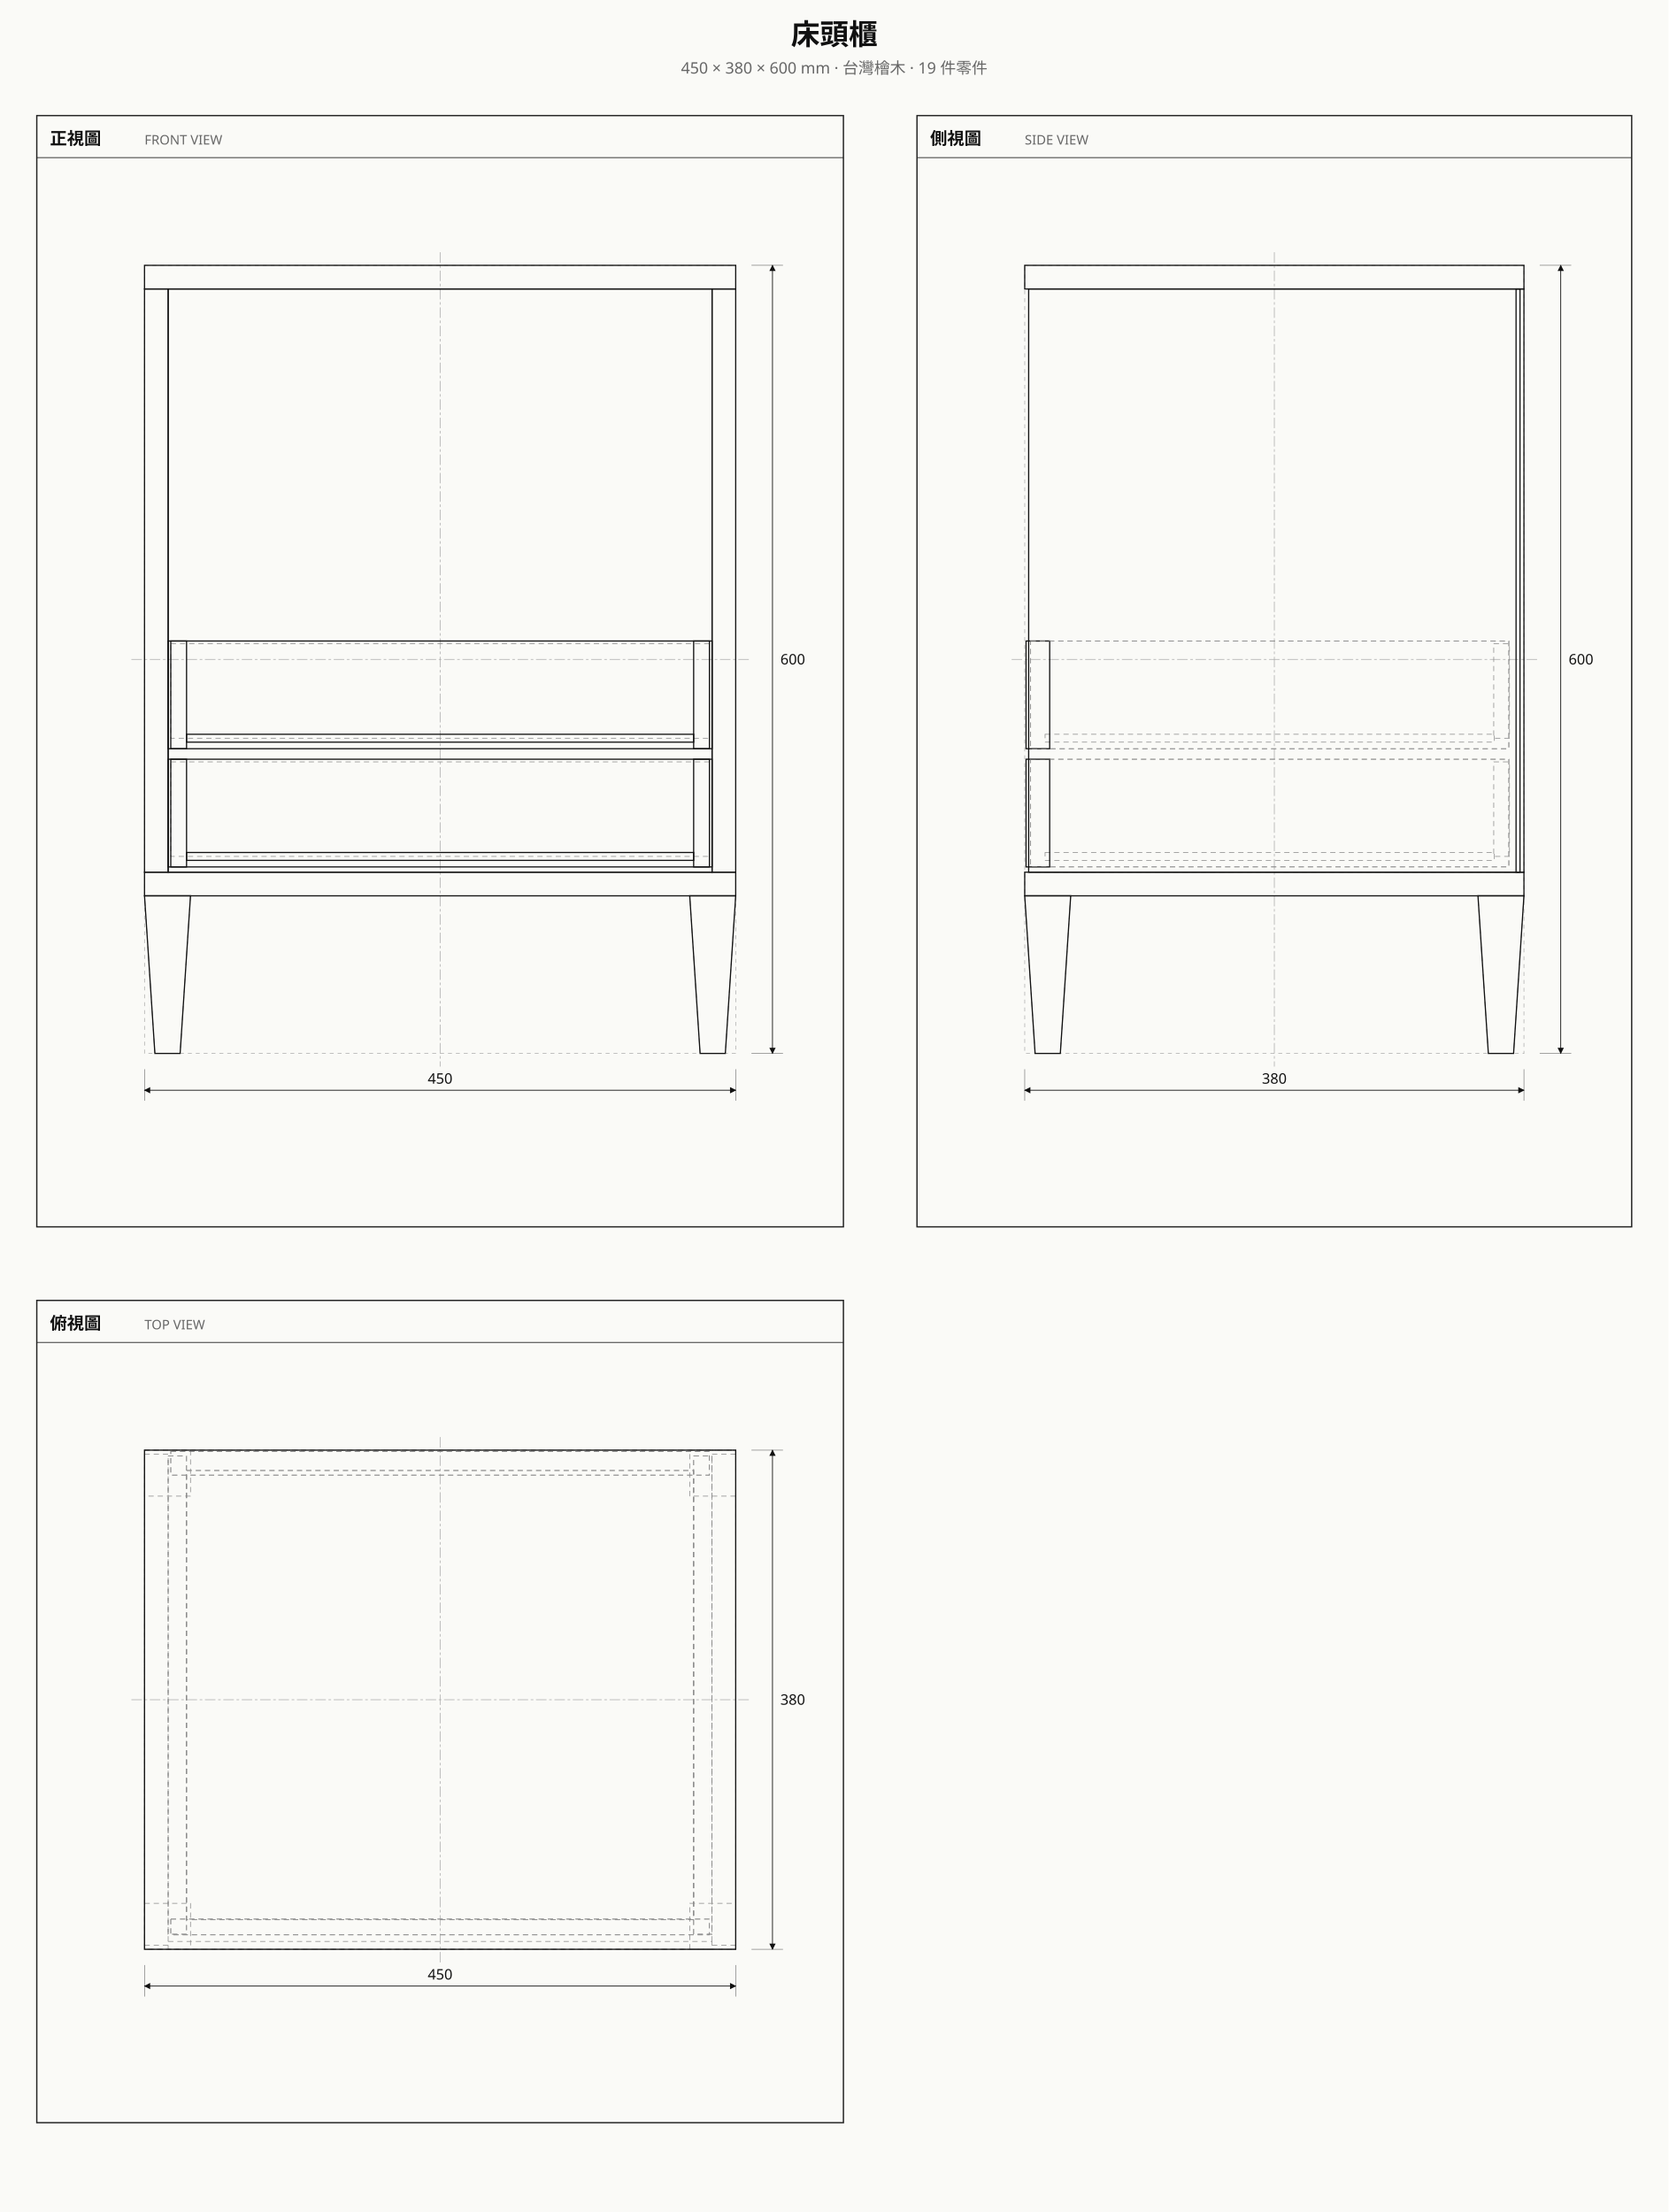
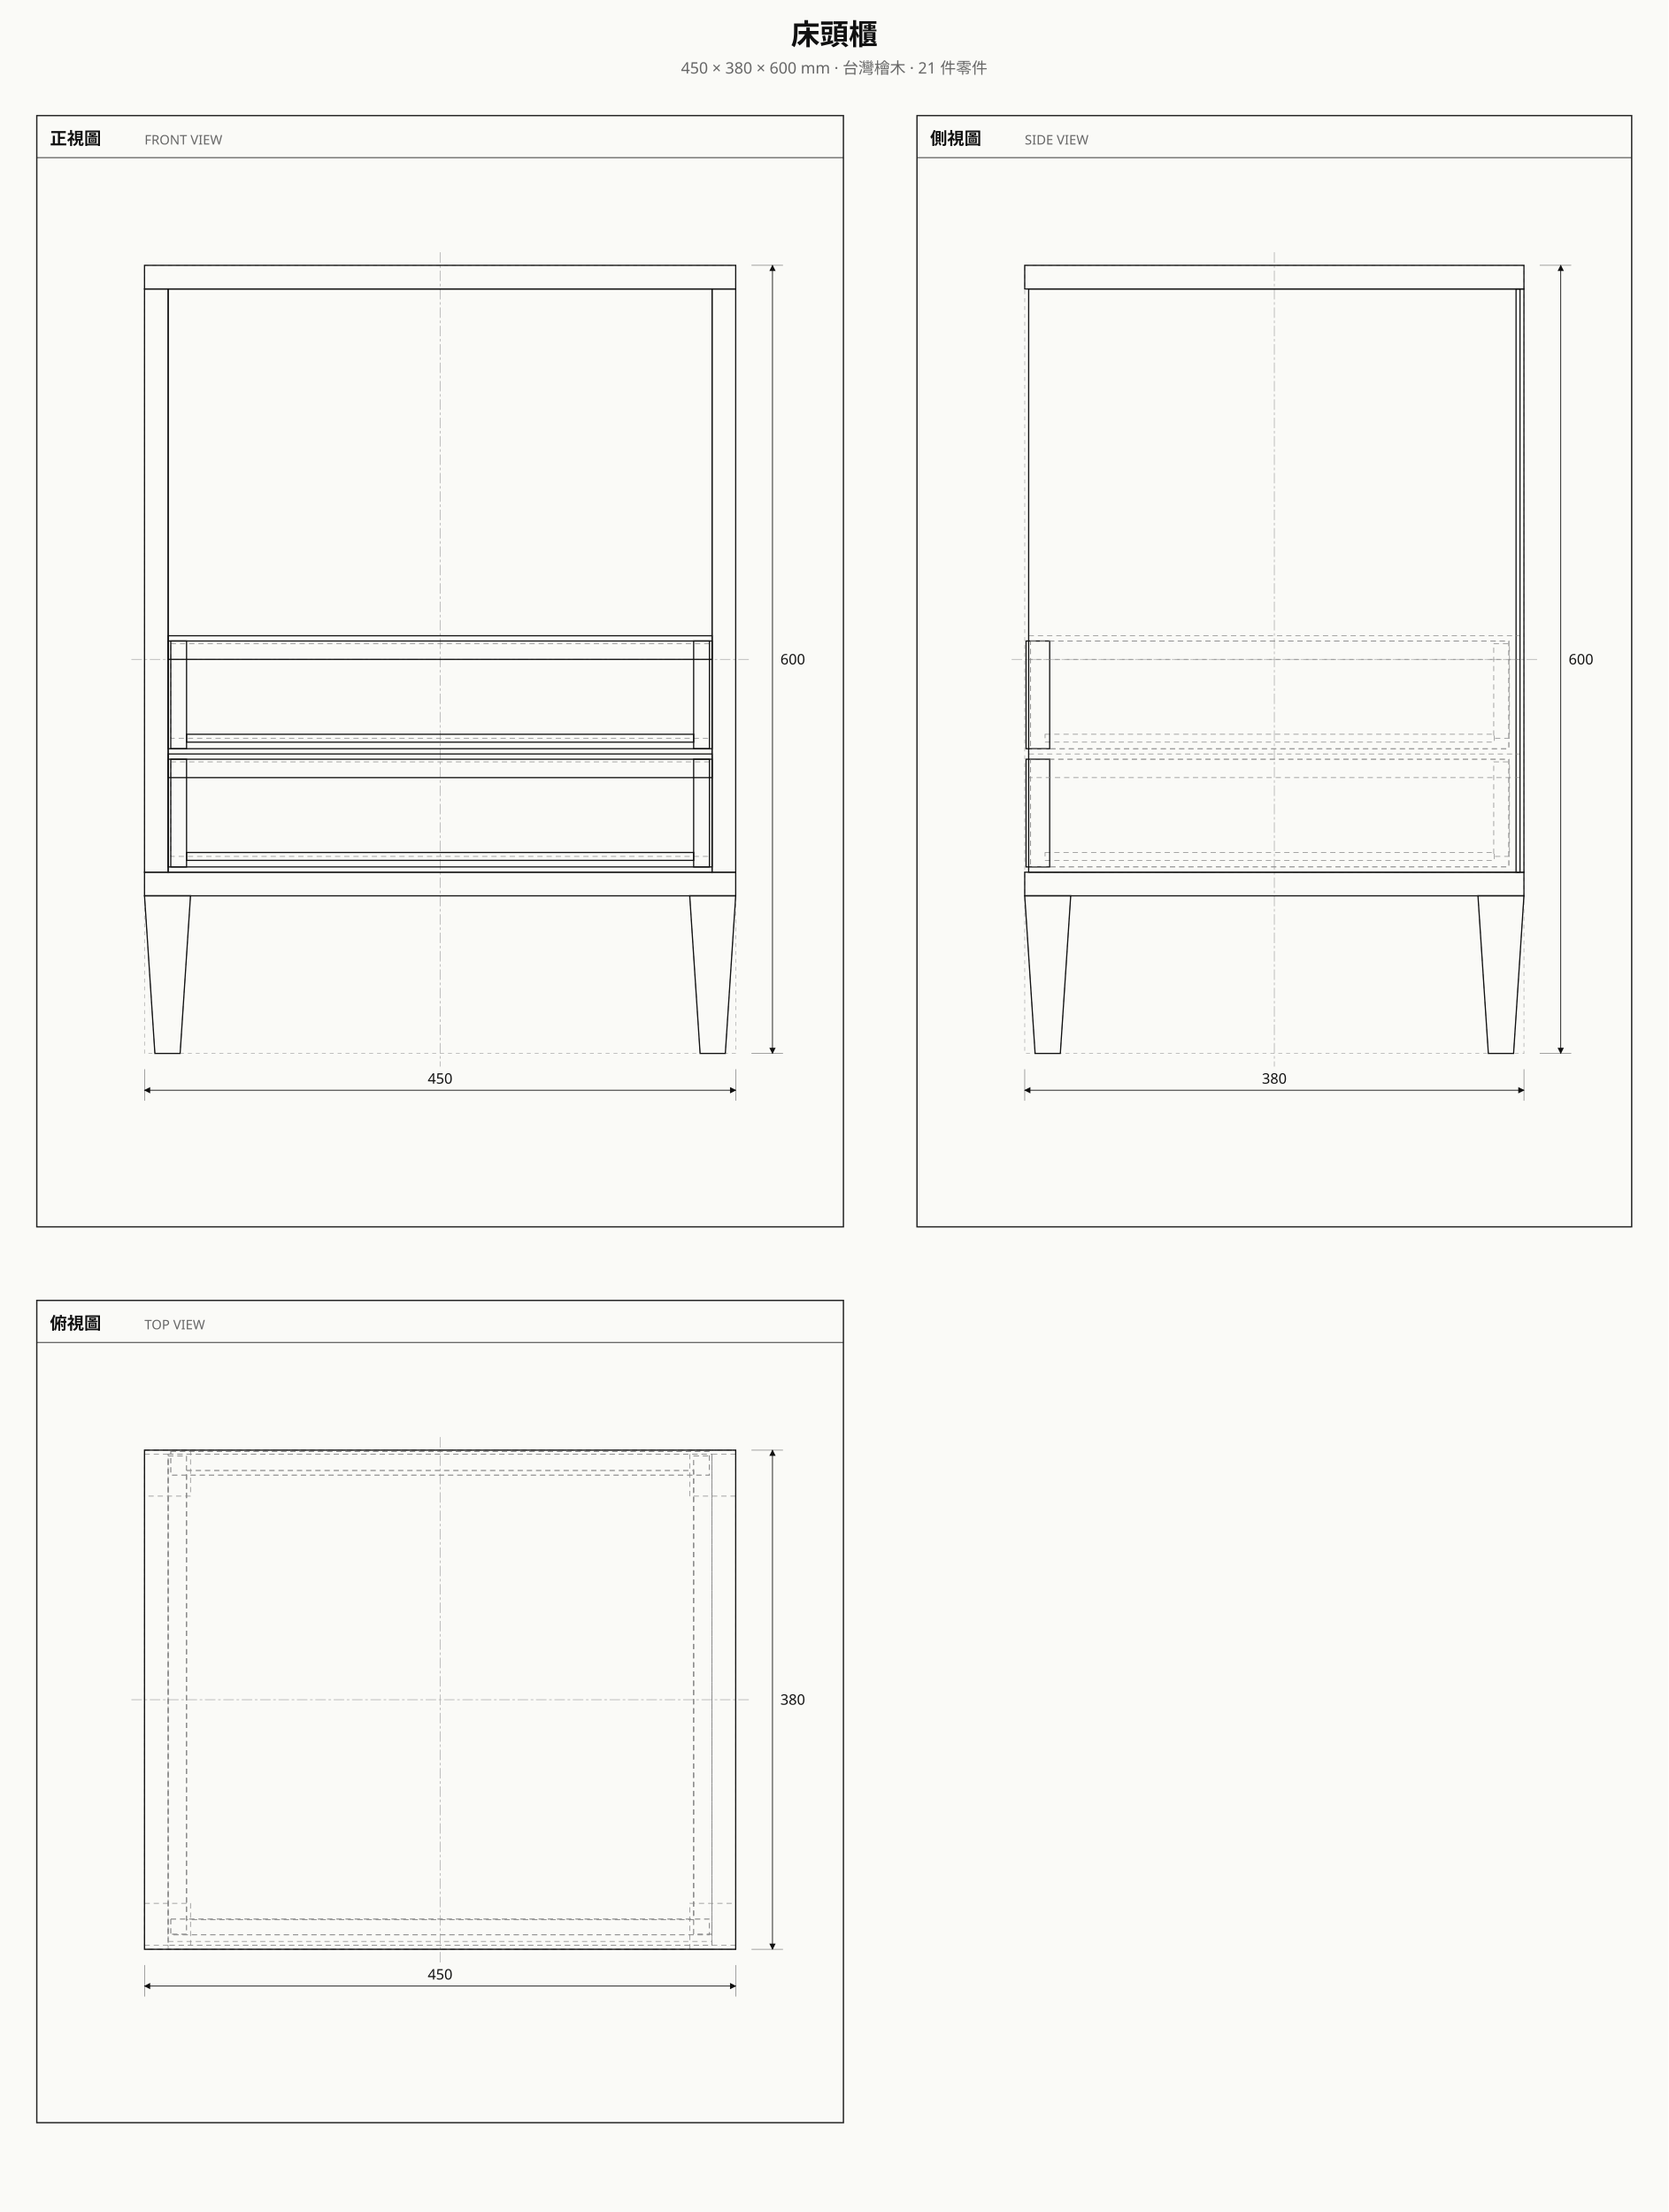
<svg xmlns="http://www.w3.org/2000/svg" viewBox="-20 -10 1270 1684" width="1270">
  <defs>
    <marker id="arr-front" viewBox="0 0 10 10" refX="9" refY="5" markerWidth="8" markerHeight="8" orient="auto-start-reverse">
      <path d="M 0 0 L 10 5 L 0 10 z" fill="#111" />
    </marker>
    <marker id="arr-side" viewBox="0 0 10 10" refX="9" refY="5" markerWidth="8" markerHeight="8" orient="auto-start-reverse">
      <path d="M 0 0 L 10 5 L 0 10 z" fill="#111" />
    </marker>
    <marker id="arr-top" viewBox="0 0 10 10" refX="9" refY="5" markerWidth="8" markerHeight="8" orient="auto-start-reverse">
      <path d="M 0 0 L 10 5 L 0 10 z" fill="#111" />
    </marker>
  </defs>
  <rect x="-20" y="-10" width="1270" height="1684" fill="#fafaf7" />
  <text x="615" y="24" text-anchor="middle" font-size="22" font-weight="700" fill="#111" font-family="sans-serif">床頭櫃</text>
-   <text x="615" y="46" text-anchor="middle" font-size="12" fill="#666" font-family="sans-serif">450 × 380 × 600 mm · 台灣檜木 · 19 件零件</text>
+   <text x="615" y="46" text-anchor="middle" font-size="12" fill="#666" font-family="sans-serif">450 × 380 × 600 mm · 台灣檜木 · 21 件零件</text>
  <g transform="translate(0, 70)">
    <g transform="translate(315.0, 722.0)">
      <rect x="-307.0" y="-714.0" width="614.0" height="846.0" fill="none" stroke="#222" stroke-width="1" />
      <line x1="-307.0" y1="-682.0" x2="307.0" y2="-682.0" stroke="#222" stroke-width="0.6" />
      <text x="-297.0" y="-692.0" font-size="13" font-weight="700" fill="#111" font-family="sans-serif">正視圖</text>
      <text x="-225.0" y="-692.0" font-size="10" fill="#666" font-family="sans-serif">FRONT VIEW</text>
      <g stroke="#888" stroke-width="0.5" stroke-dasharray="8 2 2 2" opacity="0.7">
        <line x1="0" y1="-610.0" x2="0" y2="10.0" />
        <line x1="-235.0" y1="-300.0" x2="235.0" y2="-300.0" />
      </g>
      <rect x="-225.0" y="-600.0" width="450.0" height="600.0" fill="none" stroke="#999" stroke-dasharray="3 3" stroke-width="0.5" opacity="0.8" />
      <rect x="-207.0" y="-582.0" width="414.0" height="444.0" fill="none" stroke="#111" stroke-width="0.9" />
      <rect x="-205.0" y="-222.0" width="410.0" height="72.0" fill="none" stroke="#888" stroke-width="0.5" stroke-dasharray="4 3" />
      <rect x="-205.0" y="-312.0" width="410.0" height="72.0" fill="none" stroke="#888" stroke-width="0.5" stroke-dasharray="4 3" />
      <polygon points="-225.0,-120.0 -190.0,-120.0 -197.9,0.0 -217.1,0.0" fill="none" stroke="#888" stroke-width="0.5" stroke-dasharray="4 3" />
      <polygon points="190.0,-120.0 225.0,-120.0 217.1,0.0 197.9,0.0" fill="none" stroke="#888" stroke-width="0.5" stroke-dasharray="4 3" />
      <rect x="-193.0" y="-153.0" width="386.0" height="6.0" fill="none" stroke="#111" stroke-width="0.9" />
      <rect x="-193.0" y="-243.0" width="386.0" height="6.0" fill="none" stroke="#111" stroke-width="0.9" />
      <rect x="-207.0" y="-224.0" width="14.0" height="82.0" fill="none" stroke="#111" stroke-width="0.9" />
      <rect x="193.0" y="-224.0" width="14.0" height="82.0" fill="none" stroke="#111" stroke-width="0.9" />
      <rect x="-207.0" y="-314.0" width="14.0" height="82.0" fill="none" stroke="#111" stroke-width="0.9" />
      <rect x="193.0" y="-314.0" width="14.0" height="82.0" fill="none" stroke="#111" stroke-width="0.9" />
      <rect x="-225.0" y="-582.0" width="18.0" height="444.0" fill="none" stroke="#111" stroke-width="0.9" />
      <rect x="207.0" y="-582.0" width="18.0" height="444.0" fill="none" stroke="#111" stroke-width="0.9" />
+       <rect x="-207.0" y="-228.0" width="414.0" height="18.0" fill="none" stroke="#111" stroke-width="0.9" />
+       <rect x="-207.0" y="-318.0" width="414.0" height="18.0" fill="none" stroke="#111" stroke-width="0.9" />
      <rect x="-205.0" y="-224.0" width="410.0" height="82.0" fill="none" stroke="#111" stroke-width="0.9" />
      <rect x="-205.0" y="-314.0" width="410.0" height="82.0" fill="none" stroke="#111" stroke-width="0.9" />
      <polygon points="-225.0,-120.0 -190.0,-120.0 -197.9,0.0 -217.1,0.0" fill="none" stroke="#111" stroke-width="0.9" />
      <polygon points="190.0,-120.0 225.0,-120.0 217.1,0.0 197.9,0.0" fill="none" stroke="#111" stroke-width="0.9" />
      <rect x="-225.0" y="-600.0" width="450.0" height="18.0" fill="none" stroke="#111" stroke-width="0.9" />
      <rect x="-225.0" y="-138.0" width="450.0" height="18.0" fill="none" stroke="#111" stroke-width="0.9" />
      <g stroke="#111" fill="#111" stroke-width="0.6" font-family="sans-serif">
        <line x1="-225.0" y1="12.0" x2="-225.0" y2="36.0" stroke-width="0.4" stroke="#666" />
        <line x1="225.0" y1="12.0" x2="225.0" y2="36.0" stroke-width="0.4" stroke="#666" />
        <line x1="-225.0" y1="28.0" x2="225.0" y2="28.0" marker-start="url(#arr-front)" marker-end="url(#arr-front)" />
        <text x="0" y="23.0" text-anchor="middle" font-size="11" stroke="none">450</text>
      </g>
      <g stroke="#111" fill="#111" stroke-width="0.6" font-family="sans-serif">
        <line x1="237.0" y1="-600.0" x2="261.0" y2="-600.0" stroke-width="0.4" stroke="#666" />
        <line x1="237.0" y1="0.0" x2="261.0" y2="0.0" stroke-width="0.4" stroke="#666" />
        <line x1="253.0" y1="-600.0" x2="253.0" y2="0.0" marker-start="url(#arr-front)" marker-end="url(#arr-front)" />
        <text x="259.0" y="-300.0" text-anchor="start" dominant-baseline="middle" font-size="11" stroke="none">600</text>
      </g>
    </g>
    <g transform="translate(670, 0)">
      <g transform="translate(280.0, 722.0)">
        <rect x="-272.0" y="-714.0" width="544.0" height="846.0" fill="none" stroke="#222" stroke-width="1" />
        <line x1="-272.0" y1="-682.0" x2="272.0" y2="-682.0" stroke="#222" stroke-width="0.6" />
        <text x="-262.0" y="-692.0" font-size="13" font-weight="700" fill="#111" font-family="sans-serif">側視圖</text>
        <text x="-190.0" y="-692.0" font-size="10" fill="#666" font-family="sans-serif">SIDE VIEW</text>
        <g stroke="#888" stroke-width="0.5" stroke-dasharray="8 2 2 2" opacity="0.7">
          <line x1="0" y1="-610.0" x2="0" y2="10.0" />
          <line x1="-200.0" y1="-300.0" x2="200.0" y2="-300.0" />
        </g>
        <rect x="-190.0" y="-600.0" width="380.0" height="600.0" fill="none" stroke="#999" stroke-dasharray="3 3" stroke-width="0.5" opacity="0.8" />
        <rect x="-187.0" y="-582.0" width="374.0" height="444.0" fill="none" stroke="#888" stroke-width="0.5" stroke-dasharray="4 3" />
        <rect x="-185.5" y="-224.0" width="364.0" height="82.0" fill="none" stroke="#888" stroke-width="0.5" stroke-dasharray="4 3" />
        <rect x="-185.5" y="-314.0" width="364.0" height="82.0" fill="none" stroke="#888" stroke-width="0.5" stroke-dasharray="4 3" />
        <polygon points="-190.0,-120.0 -155.0,-120.0 -162.9,0.0 -182.1,0.0" fill="none" stroke="#888" stroke-width="0.5" stroke-dasharray="4 3" />
        <polygon points="155.0,-120.0 190.0,-120.0 182.1,0.0 162.9,0.0" fill="none" stroke="#888" stroke-width="0.5" stroke-dasharray="4 3" />
        <rect x="-174.5" y="-153.0" width="342.0" height="6.0" fill="none" stroke="#888" stroke-width="0.5" stroke-dasharray="4 3" />
        <rect x="-174.5" y="-243.0" width="342.0" height="6.0" fill="none" stroke="#888" stroke-width="0.5" stroke-dasharray="4 3" />
        <rect x="-189.0" y="-224.0" width="18.0" height="82.0" fill="none" stroke="#111" stroke-width="0.9" />
        <rect x="167.0" y="-222.0" width="12.0" height="72.0" fill="none" stroke="#888" stroke-width="0.5" stroke-dasharray="4 3" />
        <rect x="-189.0" y="-314.0" width="18.0" height="82.0" fill="none" stroke="#111" stroke-width="0.9" />
        <rect x="167.0" y="-312.0" width="12.0" height="72.0" fill="none" stroke="#888" stroke-width="0.5" stroke-dasharray="4 3" />
        <rect x="184.0" y="-582.0" width="6.0" height="444.0" fill="none" stroke="#111" stroke-width="0.9" />
+         <rect x="-187.0" y="-228.0" width="374.0" height="18.0" fill="none" stroke="#888" stroke-width="0.5" stroke-dasharray="4 3" />
+         <rect x="-187.0" y="-318.0" width="374.0" height="18.0" fill="none" stroke="#888" stroke-width="0.5" stroke-dasharray="4 3" />
        <rect x="-185.5" y="-224.0" width="364.0" height="82.0" fill="none" stroke="#888" stroke-width="0.5" stroke-dasharray="4 3" />
        <rect x="-185.5" y="-314.0" width="364.0" height="82.0" fill="none" stroke="#888" stroke-width="0.5" stroke-dasharray="4 3" />
        <polygon points="-190.0,-120.0 -155.0,-120.0 -162.9,0.0 -182.1,0.0" fill="none" stroke="#111" stroke-width="0.9" />
        <polygon points="155.0,-120.0 190.0,-120.0 182.1,0.0 162.9,0.0" fill="none" stroke="#111" stroke-width="0.9" />
        <rect x="-190.0" y="-600.0" width="380.0" height="18.0" fill="none" stroke="#111" stroke-width="0.9" />
        <rect x="-190.0" y="-138.0" width="380.0" height="18.0" fill="none" stroke="#111" stroke-width="0.9" />
        <rect x="-187.0" y="-582.0" width="374.0" height="444.0" fill="none" stroke="#111" stroke-width="0.9" />
        <g stroke="#111" fill="#111" stroke-width="0.6" font-family="sans-serif">
          <line x1="-190.0" y1="12.0" x2="-190.0" y2="36.0" stroke-width="0.4" stroke="#666" />
          <line x1="190.0" y1="12.0" x2="190.0" y2="36.0" stroke-width="0.4" stroke="#666" />
          <line x1="-190.0" y1="28.0" x2="190.0" y2="28.0" marker-start="url(#arr-side)" marker-end="url(#arr-side)" />
          <text x="0" y="23.0" text-anchor="middle" font-size="11" stroke="none">380</text>
        </g>
        <g stroke="#111" fill="#111" stroke-width="0.6" font-family="sans-serif">
          <line x1="202.0" y1="-600.0" x2="226.0" y2="-600.0" stroke-width="0.4" stroke="#666" />
          <line x1="202.0" y1="0.0" x2="226.0" y2="0.0" stroke-width="0.4" stroke="#666" />
          <line x1="218.0" y1="-600.0" x2="218.0" y2="0.0" marker-start="url(#arr-side)" marker-end="url(#arr-side)" />
          <text x="224.0" y="-300.0" text-anchor="start" dominant-baseline="middle" font-size="11" stroke="none">600</text>
        </g>
      </g>
    </g>
    <g transform="translate(0, 902)">
      <g transform="translate(315.0, 312.0)">
        <rect x="-307.0" y="-304.0" width="614.0" height="626.0" fill="none" stroke="#222" stroke-width="1" />
        <line x1="-307.0" y1="-272.0" x2="307.0" y2="-272.0" stroke="#222" stroke-width="0.6" />
        <text x="-297.0" y="-282.0" font-size="13" font-weight="700" fill="#111" font-family="sans-serif">俯視圖</text>
        <text x="-225.0" y="-282.0" font-size="10" fill="#666" font-family="sans-serif">TOP VIEW</text>
        <g stroke="#888" stroke-width="0.5" stroke-dasharray="8 2 2 2" opacity="0.7">
          <line x1="0" y1="-200.0" x2="0" y2="200.0" />
          <line x1="-235.0" y1="0.0" x2="235.0" y2="0.0" />
        </g>
        <rect x="-225.0" y="-190.0" width="450.0" height="380.0" fill="none" stroke="#999" stroke-dasharray="3 3" stroke-width="0.5" opacity="0.8" />
        <rect x="-225.0" y="-190.0" width="35.0" height="35.0" fill="none" stroke="#888" stroke-width="0.5" stroke-dasharray="4 3" />
        <rect x="-225.0" y="155.0" width="35.0" height="35.0" fill="none" stroke="#888" stroke-width="0.5" stroke-dasharray="4 3" />
        <rect x="190.0" y="-190.0" width="35.0" height="35.0" fill="none" stroke="#888" stroke-width="0.5" stroke-dasharray="4 3" />
        <rect x="190.0" y="155.0" width="35.0" height="35.0" fill="none" stroke="#888" stroke-width="0.5" stroke-dasharray="4 3" />
        <rect x="-225.0" y="-190.0" width="450.0" height="380.0" fill="none" stroke="#888" stroke-width="0.5" stroke-dasharray="4 3" />
        <rect x="-193.0" y="-174.5" width="386.0" height="342.0" fill="none" stroke="#888" stroke-width="0.5" stroke-dasharray="4 3" />
        <rect x="-205.0" y="167.0" width="410.0" height="12.0" fill="none" stroke="#888" stroke-width="0.5" stroke-dasharray="4 3" />
        <rect x="-205.0" y="-189.0" width="410.0" height="18.0" fill="none" stroke="#888" stroke-width="0.5" stroke-dasharray="4 3" />
        <rect x="-207.0" y="-185.5" width="14.0" height="364.0" fill="none" stroke="#888" stroke-width="0.5" stroke-dasharray="4 3" />
        <rect x="193.0" y="-185.5" width="14.0" height="364.0" fill="none" stroke="#888" stroke-width="0.5" stroke-dasharray="4 3" />
+         <rect x="-207.0" y="-187.0" width="414.0" height="374.0" fill="none" stroke="#888" stroke-width="0.5" stroke-dasharray="4 3" />
        <rect x="-193.0" y="-174.5" width="386.0" height="342.0" fill="none" stroke="#888" stroke-width="0.5" stroke-dasharray="4 3" />
        <rect x="-205.0" y="167.0" width="410.0" height="12.0" fill="none" stroke="#888" stroke-width="0.5" stroke-dasharray="4 3" />
        <rect x="-205.0" y="-189.0" width="410.0" height="18.0" fill="none" stroke="#888" stroke-width="0.5" stroke-dasharray="4 3" />
        <rect x="-207.0" y="-185.5" width="14.0" height="364.0" fill="none" stroke="#888" stroke-width="0.5" stroke-dasharray="4 3" />
        <rect x="193.0" y="-185.5" width="14.0" height="364.0" fill="none" stroke="#888" stroke-width="0.5" stroke-dasharray="4 3" />
+         <rect x="-207.0" y="-187.0" width="414.0" height="374.0" fill="none" stroke="#888" stroke-width="0.5" stroke-dasharray="4 3" />
        <rect x="-225.0" y="-187.0" width="18.0" height="374.0" fill="none" stroke="#888" stroke-width="0.5" stroke-dasharray="4 3" />
        <rect x="207.0" y="-187.0" width="18.0" height="374.0" fill="none" stroke="#888" stroke-width="0.5" stroke-dasharray="4 3" />
        <rect x="-207.0" y="184.0" width="414.0" height="6.0" fill="none" stroke="#888" stroke-width="0.5" stroke-dasharray="4 3" />
        <rect x="-225.0" y="-190.0" width="450.0" height="380.0" fill="none" stroke="#111" stroke-width="0.9" />
        <g stroke="#111" fill="#111" stroke-width="0.6" font-family="sans-serif">
          <line x1="-225.0" y1="202.0" x2="-225.0" y2="226.0" stroke-width="0.4" stroke="#666" />
          <line x1="225.0" y1="202.0" x2="225.0" y2="226.0" stroke-width="0.4" stroke="#666" />
          <line x1="-225.0" y1="218.0" x2="225.0" y2="218.0" marker-start="url(#arr-top)" marker-end="url(#arr-top)" />
          <text x="0" y="213.0" text-anchor="middle" font-size="11" stroke="none">450</text>
        </g>
        <g stroke="#111" fill="#111" stroke-width="0.6" font-family="sans-serif">
          <line x1="237.0" y1="-190.0" x2="261.0" y2="-190.0" stroke-width="0.4" stroke="#666" />
          <line x1="237.0" y1="190.0" x2="261.0" y2="190.0" stroke-width="0.4" stroke="#666" />
          <line x1="253.0" y1="-190.0" x2="253.0" y2="190.0" marker-start="url(#arr-top)" marker-end="url(#arr-top)" />
          <text x="259.0" y="0.0" text-anchor="start" dominant-baseline="middle" font-size="11" stroke="none">380</text>
        </g>
      </g>
    </g>
  </g>
</svg>
